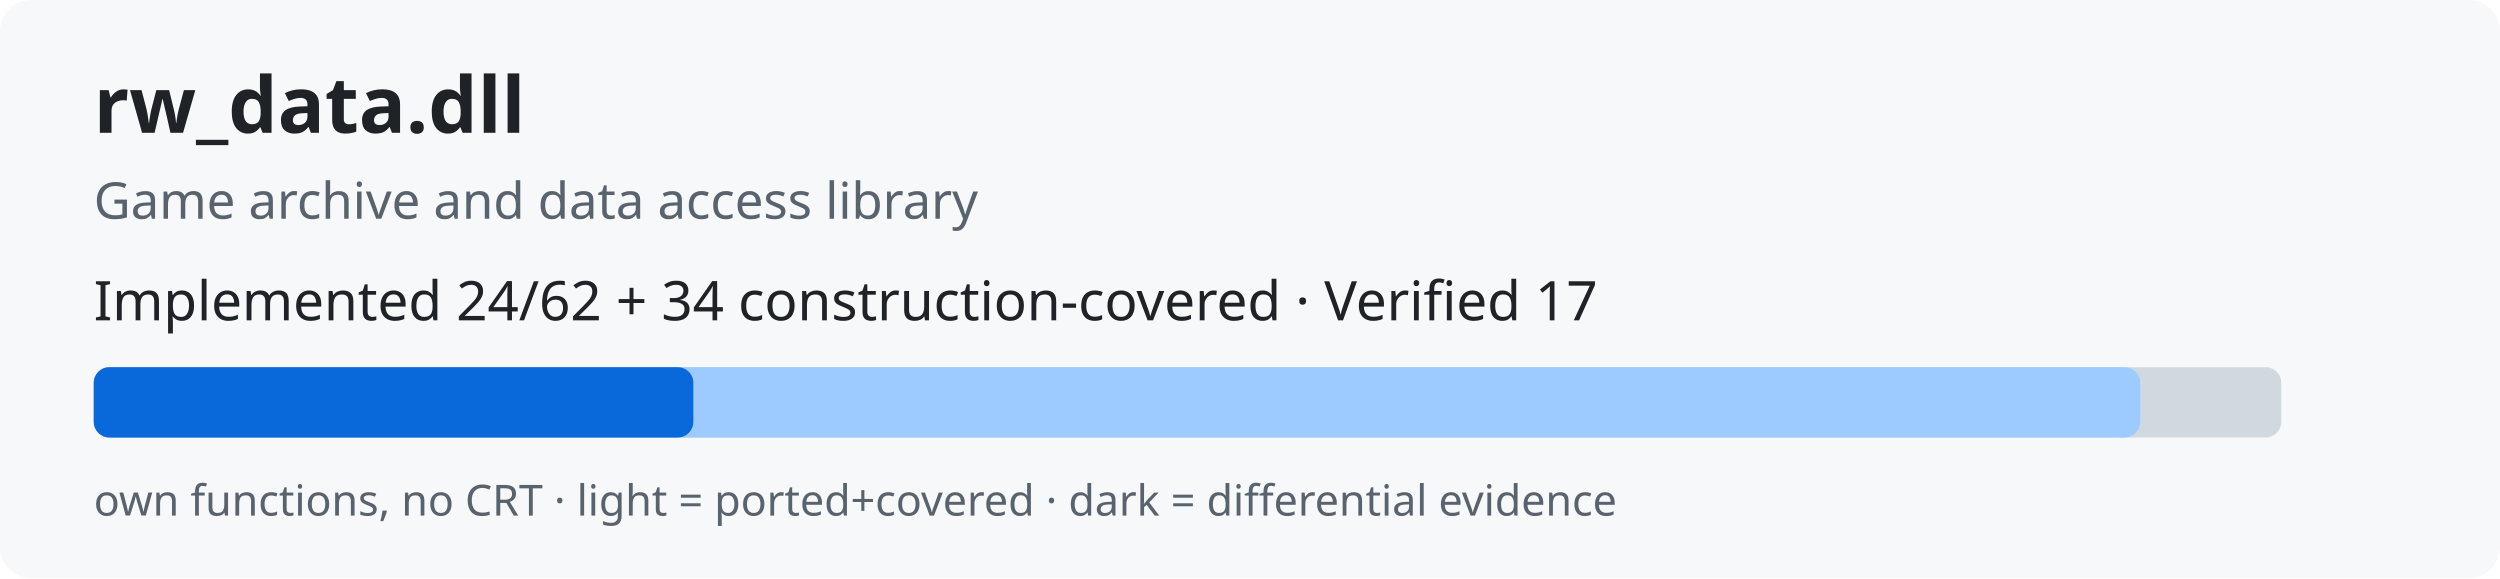
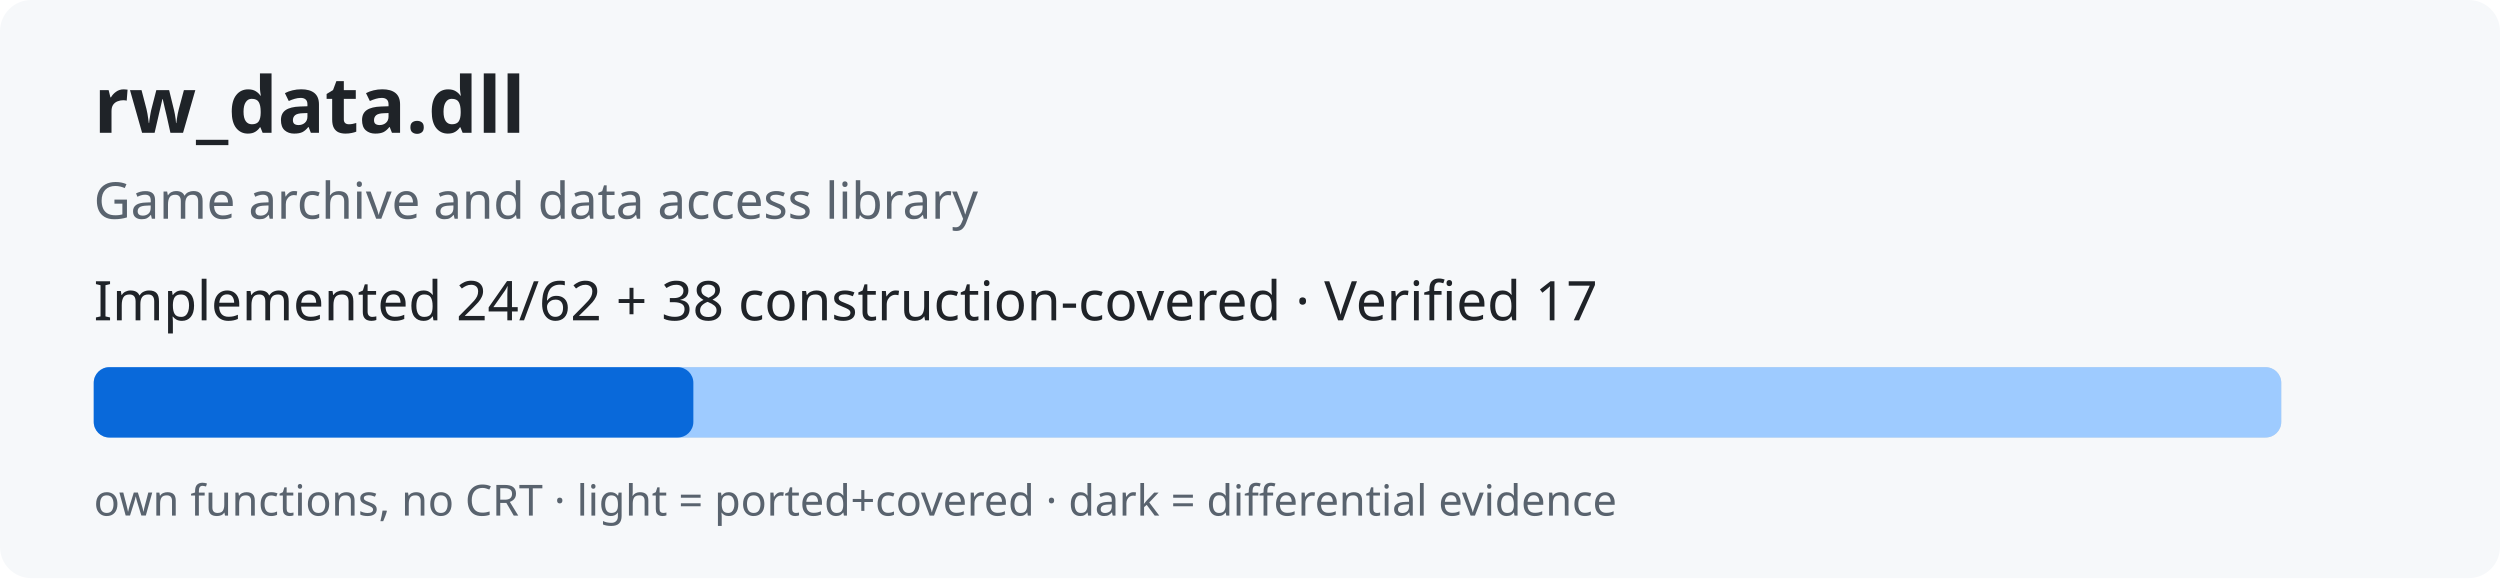
<svg xmlns="http://www.w3.org/2000/svg" width="640" height="148" role="img">
  <rect width="640" height="148" rx="8" fill="#f6f8fa" />
  <text x="24" y="34" font-family="sans-serif" font-size="20" font-weight="bold" fill="#1f2328">rw_data.dll</text>
  <text x="24" y="56" font-family="sans-serif" font-size="13" fill="#59636e">Game archive and data access library</text>
-   <text x="24" y="82" font-family="sans-serif" font-size="14" fill="#1f2328">Implemented 24/62 + 34 construction-covered · Verified 17</text>
+   <text x="24" y="82" font-family="sans-serif" font-size="14" fill="#1f2328">Implemented 24/62 + 38 construction-covered · Verified 17</text>
  <rect x="24" y="94" width="560" height="18" rx="4" fill="#d1d9e0" />
-   <rect x="24" y="94" width="523.9" height="18" rx="4" fill="#9ecbff" />
+   <rect x="24" y="94" width="560.0" height="18" rx="4" fill="#9ecbff" />
  <rect x="24" y="94" width="153.5" height="18" rx="4" fill="#0969da" />
  <text x="24" y="132" font-family="sans-serif" font-size="11" fill="#59636e">own functions, no CRT · light = ported+covered · dark = differential evidence</text>
</svg>
